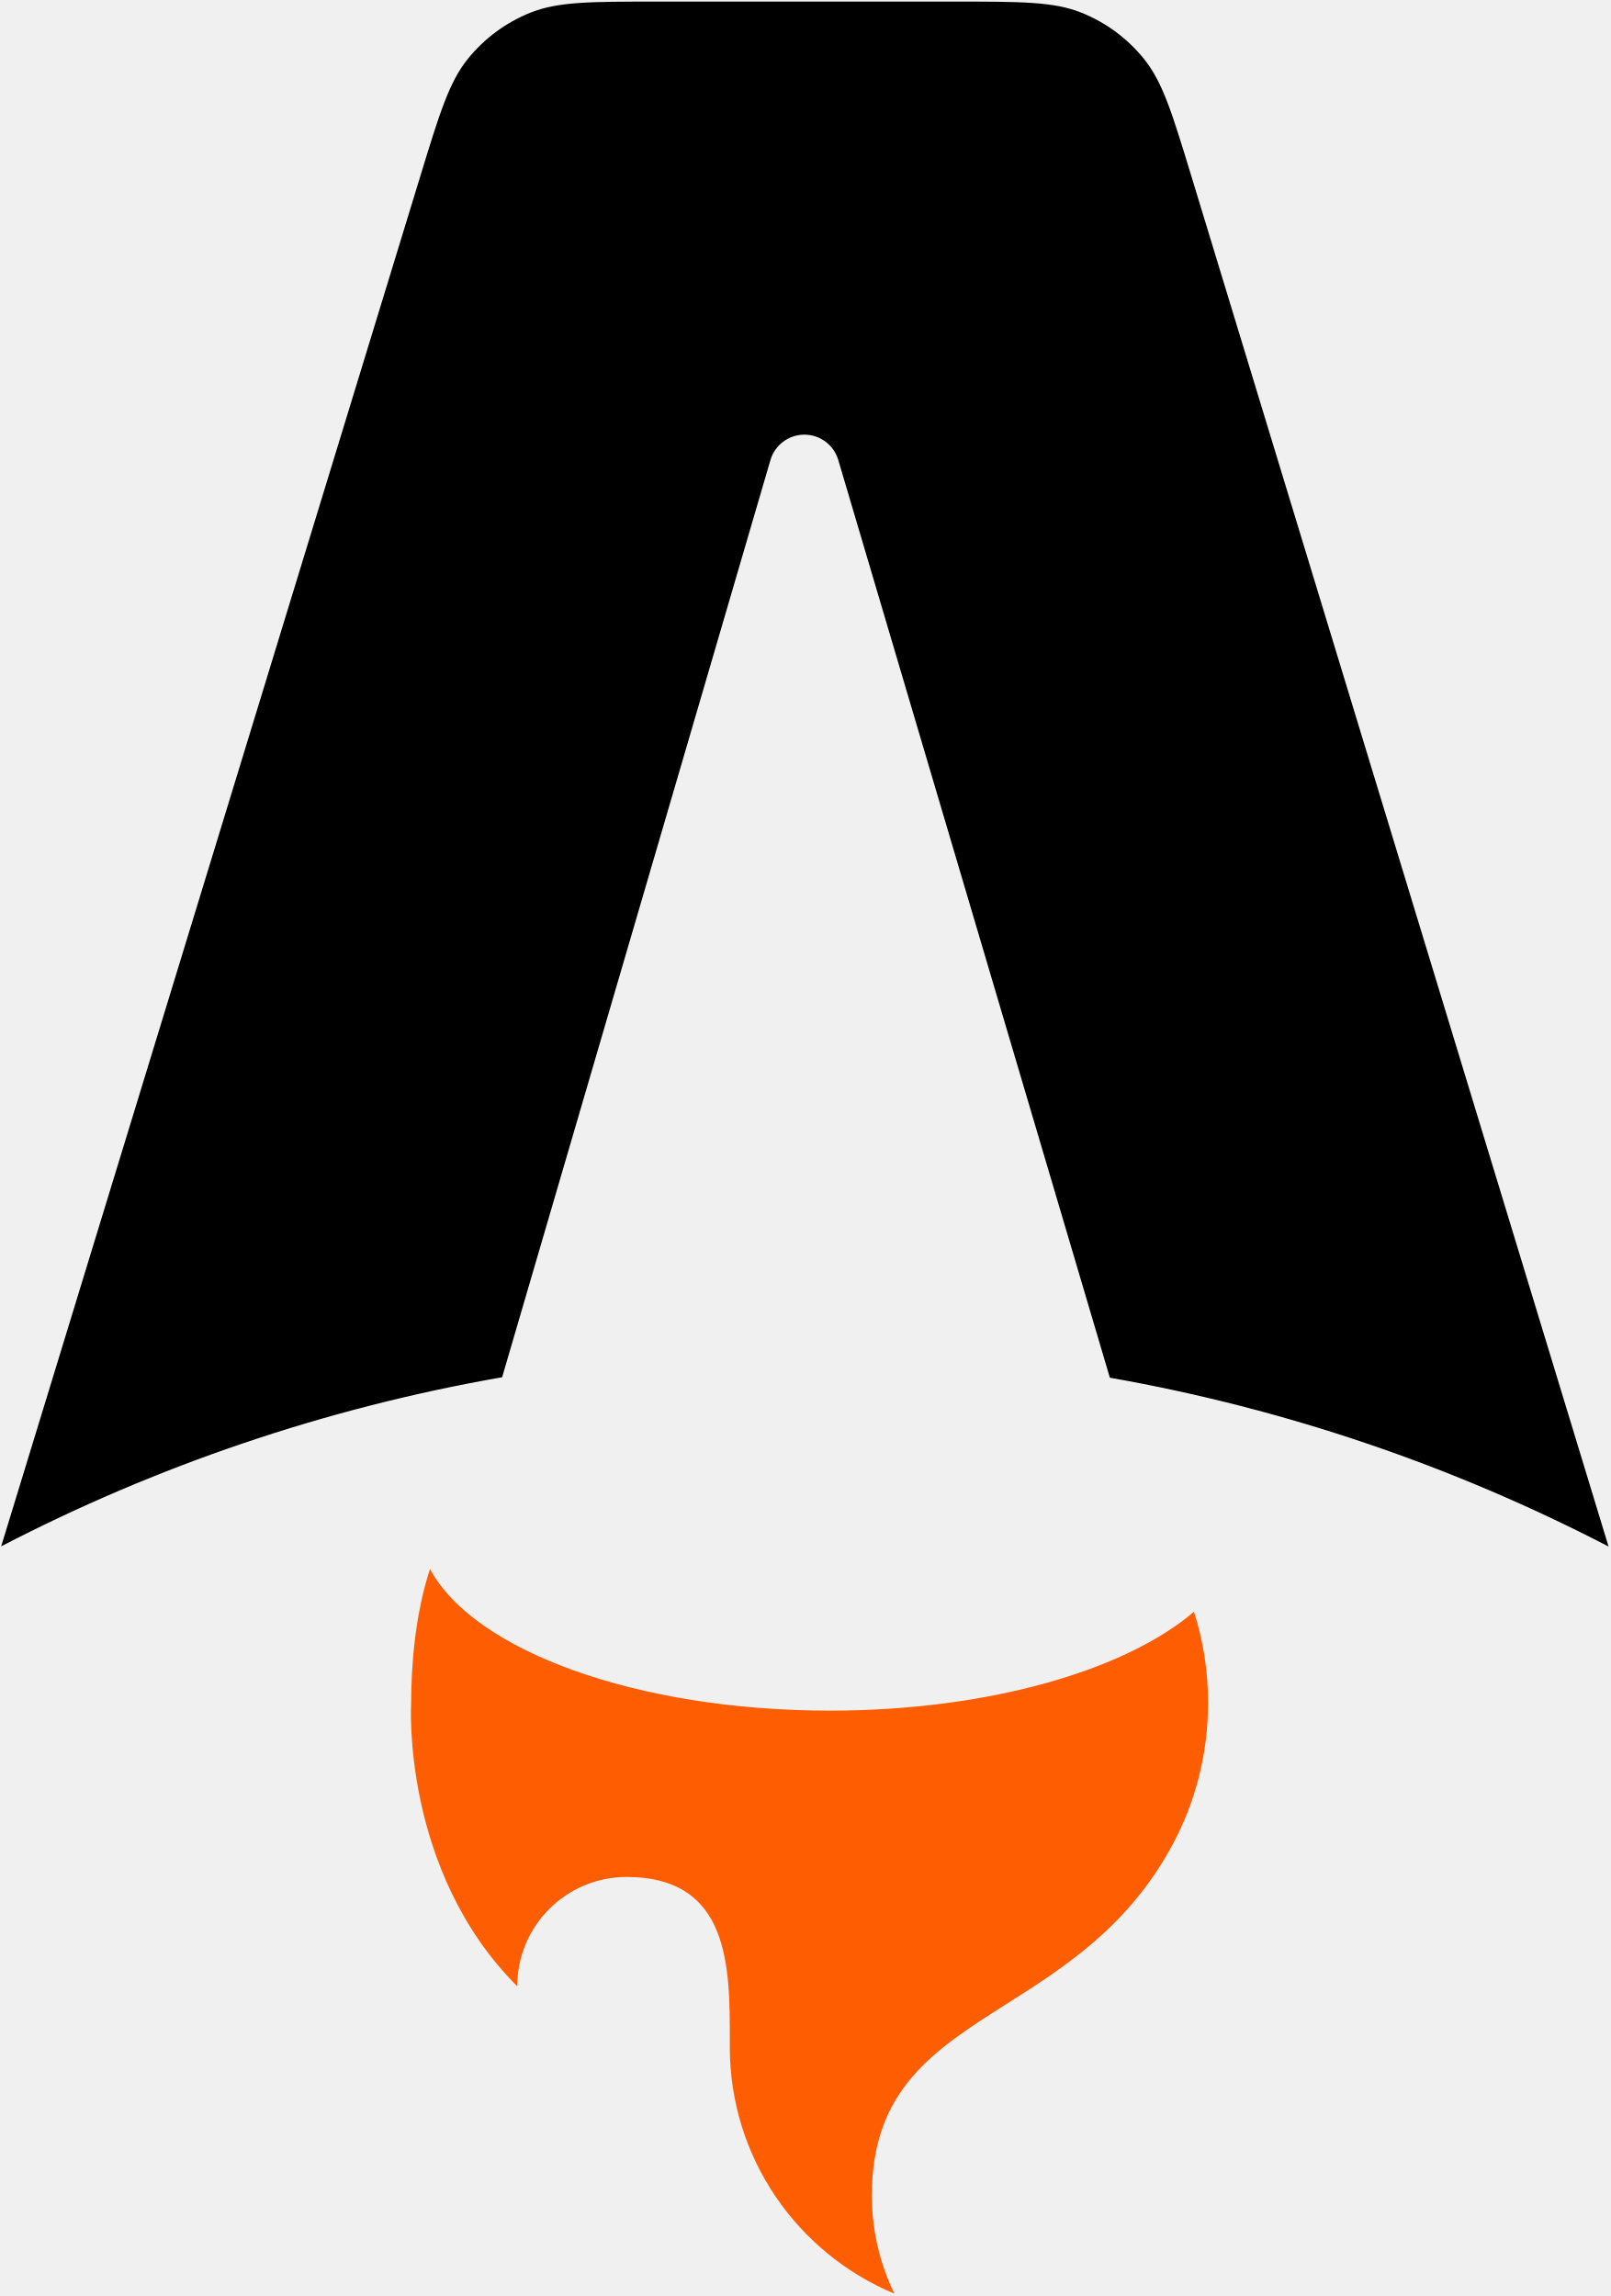
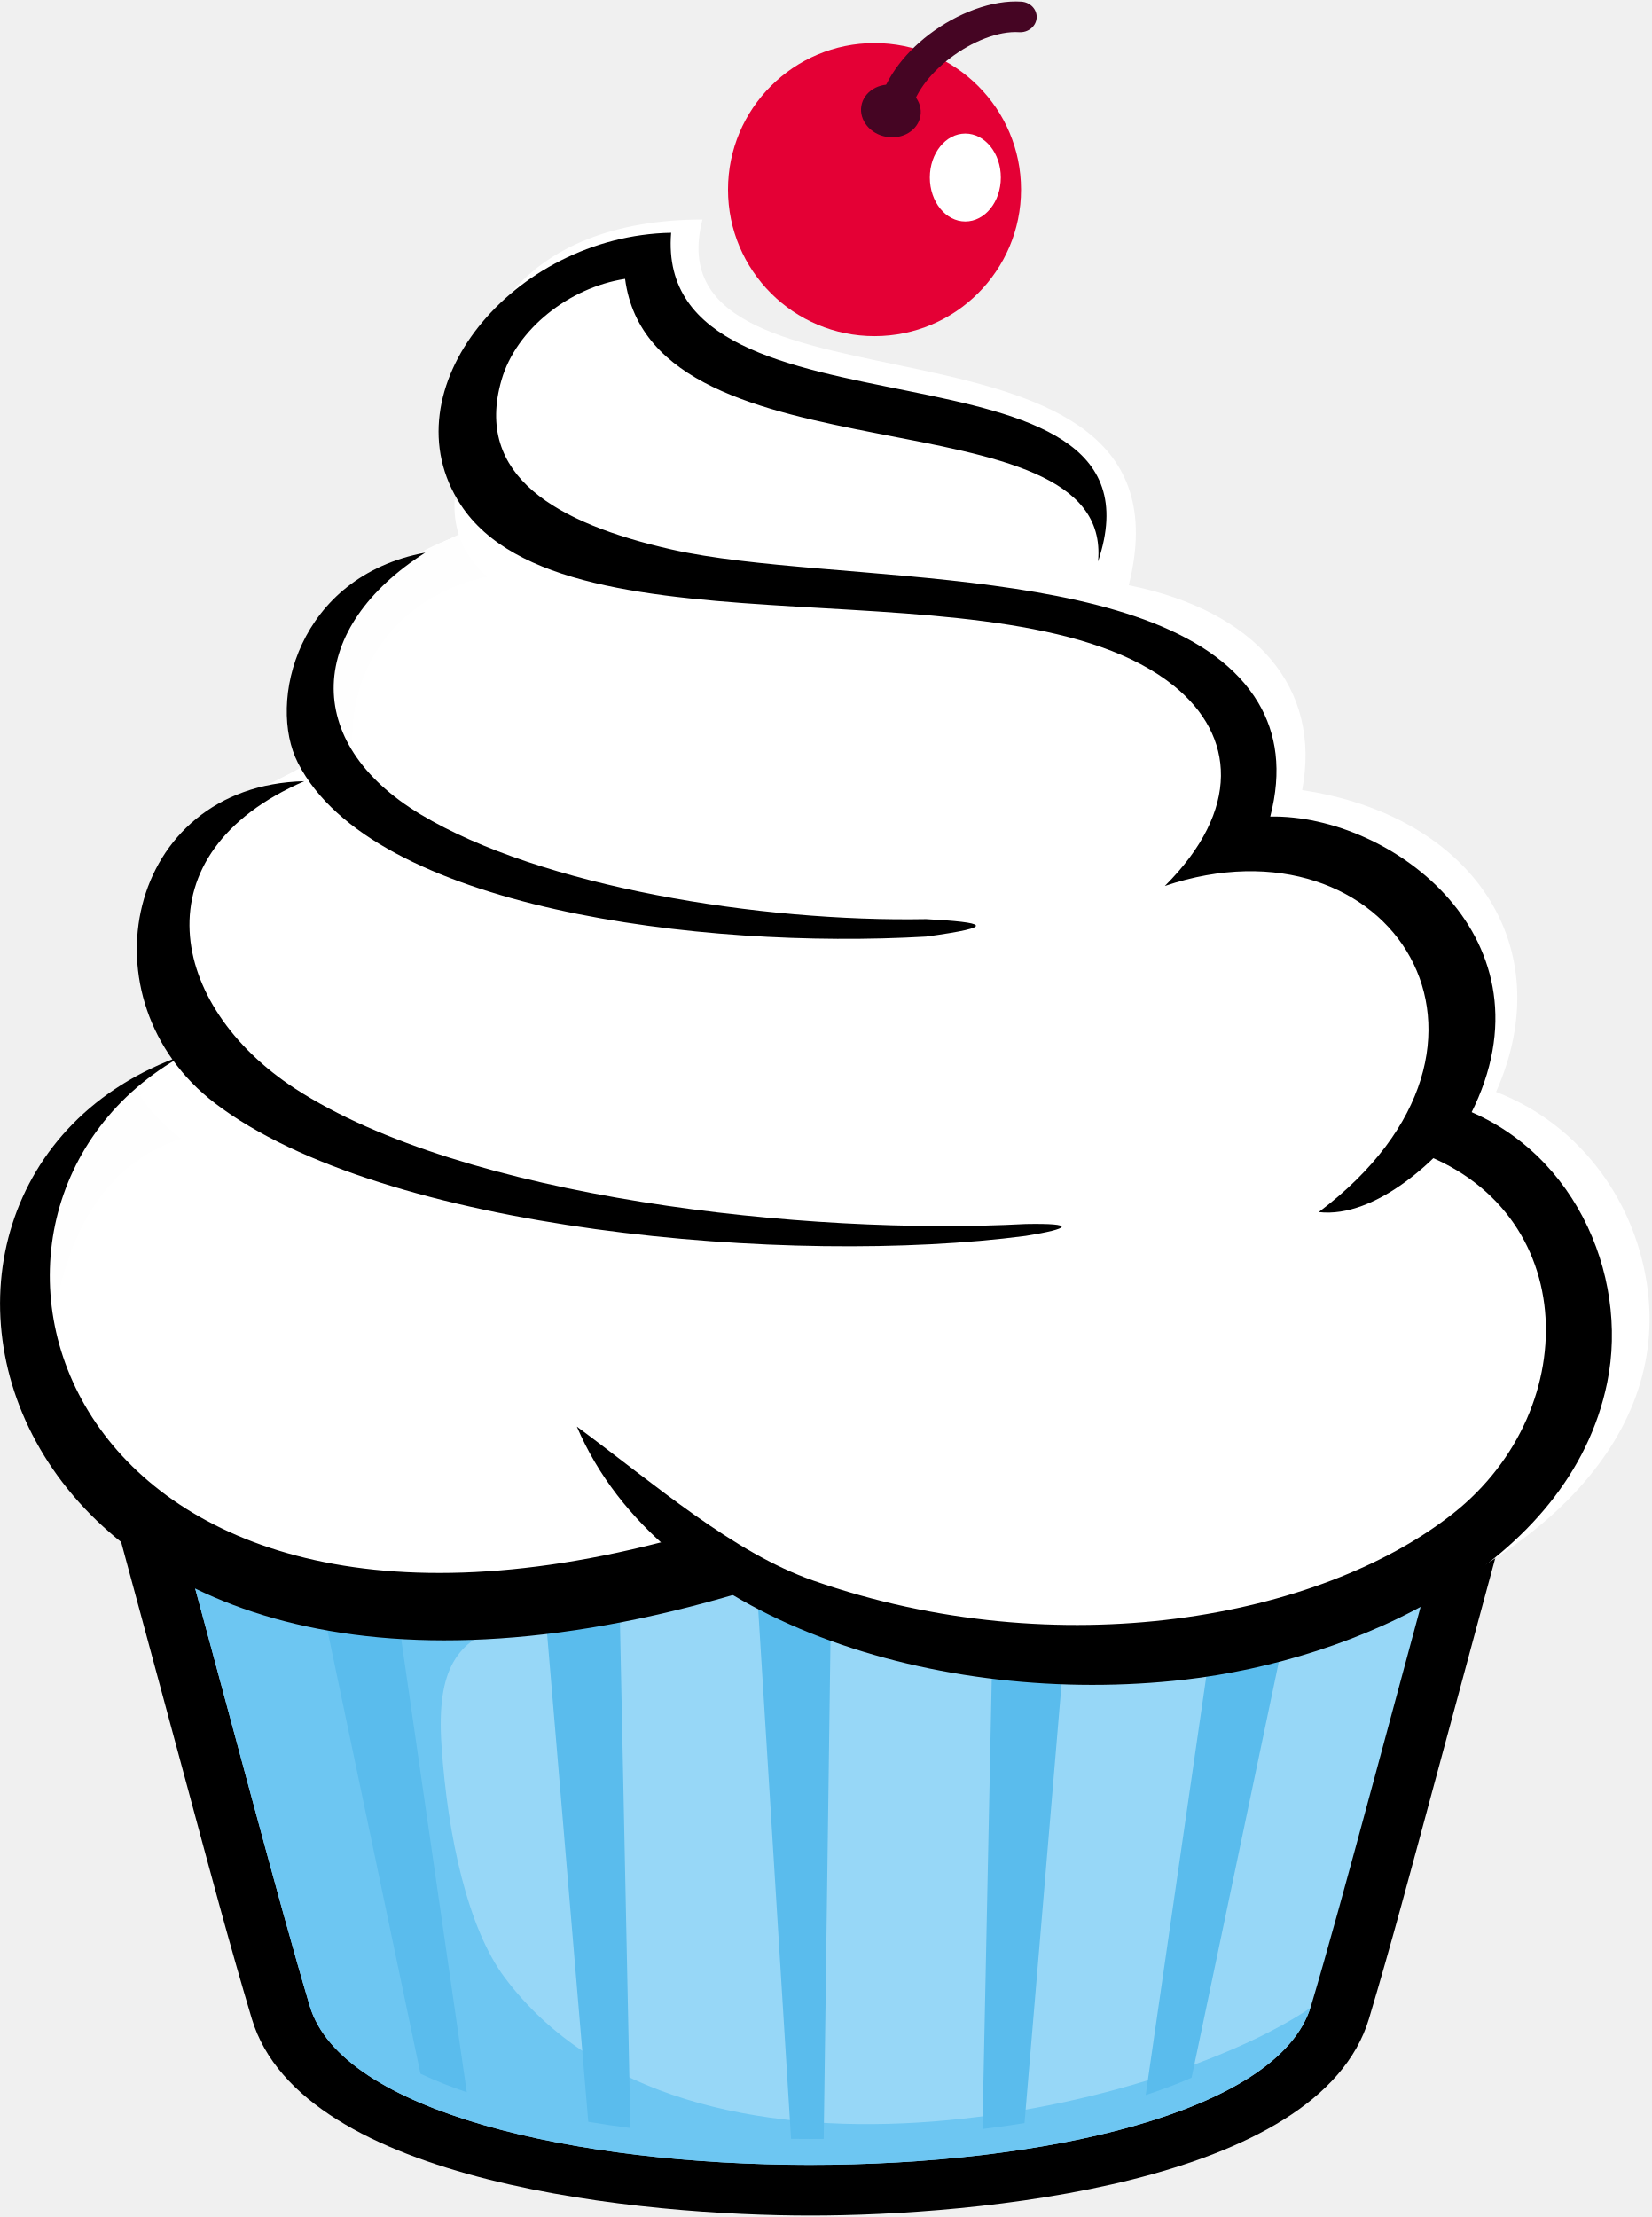
- <svg viewBox="0 0 627 894" fill="none">
-   <path fill-rule="evenodd" clip-rule="evenodd" d="M445.433 22.983C452.722 32.032 456.439 44.243 463.873 68.665L626.281 602.176C566.234 571.026 500.957 548.56 432.115 536.439L326.371 179.099C324.641 173.252 319.27 169.241 313.173 169.241C307.06 169.241 301.68 173.273 299.963 179.14L195.5 536.259C126.338 548.325 60.763 570.832 0.459 602.095L163.664 68.541C171.121 44.162 174.85 31.972 182.14 22.939C188.575 14.965 196.946 8.772 206.454 4.95C217.224 0.622 229.971 0.622 255.466 0.622H372.034C397.562 0.622 410.326 0.622 421.106 4.96C430.622 8.789 438.998 14.995 445.433 22.983Z" fill="currentColor" />
-   <path fill-rule="evenodd" clip-rule="evenodd" d="M464.867 627.566C438.094 650.46 384.655 666.073 323.101 666.073C247.551 666.073 184.229 642.553 167.426 610.921C161.419 629.05 160.072 649.798 160.072 663.052C160.072 663.052 156.114 728.134 201.38 773.401C201.38 749.896 220.435 730.842 243.939 730.842C284.226 730.842 284.181 765.99 284.144 794.506C284.143 795.36 284.142 796.209 284.142 797.051C284.142 840.333 310.595 877.436 348.215 893.075C342.596 881.518 339.444 868.54 339.444 854.825C339.444 813.545 363.679 798.175 391.845 780.311C414.255 766.098 439.155 750.307 456.315 718.629C465.268 702.101 470.352 683.17 470.352 663.052C470.352 650.68 468.43 638.757 464.867 627.566Z" fill="#FF5D01" />
+ <svg xmlns="http://www.w3.org/2000/svg" viewBox="0 0 368 494">
+   <g id="g5317">
+     <g id="g5319">
+       <g id="g5321">
+         <g id="g5327">
+           <path id="path5329" fill="#000000" fill-rule="evenodd" stroke="none" d="M 180.585 308.749 C 200.171 306.75 220.312 306.038 240.001 305.617 C 269.304 304.993 298.696 305.193 328 305.693 L 344.444 305.973 L 340.732 319.53 C 333.463 346.086 326.319 372.666 319.136 399.238 C 314.581 416.093 310.085 433.025 305.072 449.783 C 293.985 486.849 217.033 493.677 180.585 493.677 C 144.139 493.677 67.185 486.849 56.099 449.783 C 51.085 433.025 46.589 416.093 42.035 399.238 C 34.852 372.666 27.709 346.086 20.439 319.53 L 16.727 305.973 L 33.172 305.693 C 62.475 305.193 91.867 304.993 121.169 305.617 C 140.86 306.038 161.001 306.75 180.585 308.749" />
+         </g>
+         <g id="g5331">
+           <path id="path5333" fill="#97d7f7" fill-rule="evenodd" stroke="none" d="M 33.44 316.982 C 100.917 315.834 149.963 316.88 180.585 320.124 C 211.209 316.88 260.253 315.834 327.731 316.982 C 310.508 379.896 299.208 423.363 292.135 447.012 C 278.027 494.176 83.144 494.176 69.036 447.012 C 61.963 423.363 50.663 379.896 33.44 316.982" />
+         </g>
+         <g id="g5335">
+           <path id="path5337" fill="#6dc6f2" fill-rule="evenodd" stroke="none" d="M 321.275 340.66 C 319.55 347.013 319.047 342.06 317.458 347.941 C 276.603 375.02 213.111 371.542 161.938 354.164 C 117.117 363.389 96.09 354.737 98.381 388.841 C 99.761 409.392 104.299 429.775 112.503 440.699 C 153.002 494.631 257.854 470.511 291.983 447.427 C 276.849 494.171 83.102 494.035 69.037 447.013 C 62.257 424.348 51.597 383.479 35.561 324.739 C 141.546 332.699 236.149 337.744 319.365 339.875 C 320.101 340.057 320.737 340.319 321.275 340.66" />
+         </g>
+         <g id="g5339">
+           <path id="path5341" fill="#5abced" fill-rule="evenodd" stroke="none" d="M 93.697 462.079 C 97.13 463.695 100.679 465.063 104.017 466.198 L 84.509 331.405 C 78.882 330.773 72.95 331.459 66.713 333.469 Z" />
+         </g>
+         <g id="g5343">
+           <path id="path5345" fill="#5abced" fill-rule="evenodd" stroke="none" d="M 131.089 472.78 C 134.195 473.304 137.331 473.765 140.481 474.171 L 137.657 337.512 C 132.141 336.359 126.159 336.489 119.709 337.907 Z" />
+         </g>
+         <g id="g5347">
+           <path id="path5349" fill="#5abced" fill-rule="evenodd" stroke="none" d="M 176.28 476.581 C 177.724 476.598 179.161 476.607 180.585 476.607 C 181.571 476.607 182.56 476.603 183.555 476.594 L 185.357 343.995 C 177.631 328.169 171.904 328.857 168.18 346.058 Z" />
+         </g>
+         <g id="g5351">
+           <path id="path5353" fill="#5abced" fill-rule="evenodd" stroke="none" d="M 255.307 466.81 C 258.551 465.765 262.068 464.486 265.529 462.963 L 292.699 333.469 C 286.461 331.459 280.529 330.773 274.903 331.405 Z" />
+         </g>
+         <g id="g5355">
+           <path id="path5357" fill="#5abced" fill-rule="evenodd" stroke="none" d="M 218.925 474.392 C 222.068 474.008 225.197 473.571 228.298 473.075 L 239.702 337.907 C 233.254 336.489 227.272 336.357 221.754 337.512 Z" />
+         </g>
+         <g id="g5359">
+           <path id="path5361" fill="#e40035" fill-rule="evenodd" stroke="none" d="M 194.877 9.602 C 212.908 9.602 227.526 24.219 227.526 42.25 C 227.526 60.282 212.908 74.899 194.877 74.899 C 176.845 74.899 162.228 60.282 162.228 42.25 C 162.228 24.219 176.845 9.602 194.877 9.602" />
+         </g>
+         <g id="g5363">
+           <path id="path5365" fill="#ffffff" fill-rule="evenodd" stroke="none" d="M 215.112 29.76 C 219.481 29.76 223.024 34.146 223.024 39.555 C 223.024 44.964 219.481 49.35 215.112 49.35 C 210.743 49.35 207.2 44.964 207.2 39.555 C 207.2 34.146 210.743 29.76 215.112 29.76" />
+         </g>
+         <g id="g5367">
+           <path id="path5369" fill="#ffffff" fill-rule="evenodd" stroke="none" d="M 40.046 237.617 C 26.494 212.459 30.922 184.969 70.907 169.874 C 63.259 148.766 74.932 129.745 106.599 117.35 C 95.858 72.631 117.754 48.919 156.532 48.919 C 144.054 97.149 268.438 63.154 251.531 130.406 C 279.924 136.154 294.504 153.259 290.174 176.059 C 327.842 181.694 347.872 210.666 333.38 243.311 C 352.938 250.863 364.888 268.727 367.199 287.61 C 375.792 357.863 239.04 400.086 159.458 349.746 C -14.701 386.686 -22.485 254.767 40.046 237.617" />
+         </g>
+         <g id="g5371">
+           <path id="path5373" fill="#ffffff" fill-rule="evenodd" stroke="none" d="M 298.363 266.13 C 323.455 242.301 303.289 197 266.905 195.042 C 316.394 180.417 341.503 245.138 298.363 266.13" />
+         </g>
+         <g id="g5375">
+           <path id="path5377" fill="#ffffff" fill-rule="evenodd" stroke="none" d="M 110.703 281.383 C 83.818 277.794 58.412 266.535 43.838 273.483 C 12.842 288.259 26.648 336.2 75.486 340.239 C 100.186 342.28 125.418 336.155 135.624 321.966 C 144.57 337.448 156.732 346.341 156.732 346.341 C 108.41 359.828 69.355 354.903 44.635 343.594 C 41.279 343.545 41.115 342.412 34.55 341.176 C -14.224 313.829 -3.724 245.839 47.14 237.862 C 25.374 210.271 42.827 179.146 74.203 170.56 C 69.531 178.092 159.048 217.215 226.654 205.664 C 187.879 214.664 146.908 207 107.306 194.965 C 81.807 187.216 74.442 199.892 75.482 212.474 C 77.263 234.023 96.898 248.04 123.228 256.865 C 180.243 275.977 250.835 272.529 305.99 260.683 C 257.572 290.005 166.507 288.833 110.703 281.383" />
+         </g>
+         <g id="g5379">
+           <path id="path5381" fill="#fefefe" fill-rule="evenodd" stroke="none" d="M 36.075 237.395 C 39.325 241.406 45.498 247.761 49.149 252.103 C 25.589 253.874 11.442 274.265 11.018 307.666 C 3.342 274.897 10.242 251.474 36.075 237.395" />
+         </g>
+         <g id="g5383">
+           <path id="path5385" fill="#ffffff" fill-rule="evenodd" stroke="none" d="M 52.769 177.369 C 35.546 187.967 33.248 204.98 45.881 228.408 C 40.313 202.561 64.401 179.927 78.837 187.553 C 76.27 183.764 71.238 177.797 68.22 174.3 C 62.477 174.613 57.326 175.636 52.769 177.369" />
+         </g>
+         <g id="g5387">
+           <path id="path5389" fill="#ffffff" fill-rule="evenodd" stroke="none" d="M 44.528 234.164 C 68.652 263.722 132.833 277.24 237.081 274.71 C 158.04 296.066 45.225 274.361 29.956 241.813 C 33.64 238.995 37.283 236.846 40.885 235.365 C 42.256 234.962 43.471 234.561 44.528 234.164" />
+         </g>
+         <g id="g5391">
+           <path id="path5393" fill="#ffffff" fill-rule="evenodd" stroke="none" d="M 339.762 273.892 C 358.006 341.892 197.66 391.095 122.278 303.716 C 123.256 324.329 139.152 338.08 150.341 350.521 C 111.456 358.921 74.422 355.812 39.24 341.195 C 71.401 362.876 112.729 366.269 160.001 353.423 C 264.826 411.699 389.092 327.252 339.762 273.892" />
+         </g>
+         <g id="g5395">
+           <path id="path5397" fill="#ffffff" fill-rule="evenodd" stroke="none" d="M 324.782 250.469 C 316.338 255.911 311.254 260.997 309.53 265.721 C 334.542 273.396 345.073 291.553 341.125 320.194 C 357.398 292.303 351.951 269.061 324.782 250.469" />
+         </g>
+         <g id="g5399">
+           <path id="path5401" fill="#ffffff" fill-rule="evenodd" stroke="none" d="M 256.361 150.042 C 274.77 110.18 121.161 140.167 120.981 86.576 C 120.947 76.626 129.514 66.158 142.309 61.682 C 117.606 59.778 103.293 74.506 99.371 105.862 C 106.051 113.132 117.226 119.298 134.741 124.376 C 173.59 135.642 226.765 126.854 256.361 150.042" />
+         </g>
+         <g id="g5403">
+           <path id="path5405" fill="#ffffff" fill-rule="evenodd" stroke="none" d="M 115.857 115.999 C 79.226 121.03 50.01 155.842 85.205 185.671 C 110.219 206.875 220.875 215.47 251.381 203.078 C 198.661 201.442 154.638 194.954 128.815 185.237 C 88.641 170.122 89.731 133.625 115.857 115.999" />
+         </g>
+         <g id="g5407">
+           <path id="path5409" fill="#fefefe" fill-rule="evenodd" stroke="none" d="M 102.094 119.18 C 107.326 116.134 110.289 118.388 116.014 127.496 C 90.276 128.994 74.921 148.808 79.245 172.164 C 59.816 133.908 96.448 122.47 102.094 119.18" />
+         </g>
+         <g id="g5411">
+           <path id="path5413" fill="#ffffff" fill-rule="evenodd" stroke="none" d="M 141.926 54.287 C 135.71 103.803 256.59 77.894 243.496 122.456 C 216.542 91.863 109.156 112.455 141.926 54.287" />
+         </g>
+         <g id="g5415">
+           <path id="path5417" fill="#ffffff" fill-rule="evenodd" stroke="none" d="M 101.307 111.29 C 132.22 135.396 308.168 120.958 267.859 188.914 C 272.48 153.909 223.244 146.232 197.315 144.928 C 150.579 142.577 99.647 141.277 101.307 111.29" />
+         </g>
+         <g id="g5419">
+           <path id="path5421" fill="#000000" fill-rule="evenodd" stroke="none" d="M 149.555 51.864 C 114.295 52.556 85.965 86.905 102.641 112.445 C 126.201 148.529 225.484 123.467 261.672 152.896 C 275.204 163.9 276.572 180.423 259.581 197.412 C 309.805 180.509 343.712 232.493 293.868 270.08 C 306.529 271.56 321.171 258.087 327.777 248.153 C 347.304 209.416 310.2 181.461 283.063 181.949 C 285.709 171.773 284.455 163.445 280.405 156.613 C 261.275 124.343 185.589 130.603 149.588 122.427 C 124.037 116.625 105.539 106.076 111.773 84.608 C 115.024 73.413 126.759 64.073 139.292 62.141 C 145.419 108.805 248.301 86.393 244.688 125.129 C 262.667 71.543 145.467 101.756 149.555 51.864" />
+         </g>
+         <g id="g5423">
+           <path id="path5425" fill="#000000" fill-rule="evenodd" stroke="none" d="M 40.835 235.149 C -20.403 269.062 11.438 380.373 150.326 342.87 C 149.262 343.289 162.921 354.158 165.17 354.854 C -2.997 405.024 -39.457 263.238 40.835 235.149" />
+         </g>
+         <g id="g5427" />
+         <g id="g5431" />
+         <g id="g5435" />
+         <g id="g5439">
+           <path id="path5441" fill="#ffffff" fill-rule="evenodd" stroke="none" d="M 70.771 168.361 C 87.045 191.563 135.125 201.702 215.019 207.435 C 148.842 225.391 70.97 204.559 58.278 175.686 C 59.335 174.949 71.361 169.21 70.771 168.361" />
+         </g>
+         <g id="g5443">
+           <path id="path5445" fill="#000000" fill-rule="evenodd" stroke="none" d="M 206.359 208.701 C 156.099 211.601 82.939 202.425 66.391 169.997 C 59.49 156.472 66.307 128.449 94.77 123.139 C 68.639 139.748 66.833 165.323 93.761 181.491 C 120.574 197.588 169.409 205.492 206.377 204.807 C 219.65 205.529 222.646 206.481 206.359 208.701" />
+         </g>
+         <g id="g5447">
+           <path id="path5449" fill="#000000" fill-rule="evenodd" stroke="none" d="M 228.557 275.383 C 176.392 282.225 85.291 274.376 47.904 245.827 C 17.9 222.915 28.04 175.024 67.807 174.071 C 30.628 190.14 37.532 224.188 65.763 242.571 C 103.315 267.021 179.821 275.352 228.569 272.739 C 239.805 272.529 238.715 273.756 228.557 275.383" />
+         </g>
+         <g id="g5451">
+           <path id="path5453" fill="#000000" fill-rule="evenodd" stroke="none" d="M 313.206 255.78 C 317.202 250.919 320.47 246.561 323.012 245.975 C 350.46 254.671 363.098 283.904 358.146 308.075 C 349.772 348.961 301.74 369.919 264.045 374.257 C 209.477 380.543 147.168 361.452 128.544 317.879 C 146.144 330.892 163.304 345.929 181.246 352.197 C 236.028 371.335 294.128 360.7 323.829 337.217 C 353.596 313.681 352.154 267.492 313.206 255.78" />
+         </g>
+         <g id="g5455" />
+         <g id="g5459" />
+         <g id="g5463" />
+         <g id="g5467" />
+         <g id="g5471" />
+         <g id="g5475" />
+         <g id="g5479" />
+         <g id="g5483" />
+         <g id="g5487" />
+         <g id="g5491" />
+         <g id="g5495" />
+         <g id="g5499" />
+         <g id="g5503">
+           <path id="path5505" fill="#ffffff" fill-rule="evenodd" stroke="none" d="M 136.502 306.039 C 148.19 336.147 213.071 357.563 251.21 340.343 C 197.977 339.09 160.063 327.098 136.502 306.039" />
+         </g>
+         <g id="g5507">
+           <path id="path5509" fill="#450523" stroke="none" d="M 202.771 25.771 C 202.461 27.631 200.589 28.904 198.591 28.616 C 196.592 28.328 195.223 26.588 195.532 24.728 C 196.644 18.163 201.259 12.085 207.053 7.67 C 213.343 2.879 221.193 -0.064 227.597 0.364 C 229.62 0.496 231.143 2.13 231.001 4.011 C 230.859 5.892 229.104 7.309 227.08 7.177 C 222.531 6.874 216.641 9.2 211.708 12.96 C 207.164 16.422 203.576 21.012 202.771 25.771" />
+         </g>
+         <g id="g5511">
+           <path id="path5513" fill="#450523" fill-rule="evenodd" stroke="none" d="M 199.519 18.946 C 203.154 19.571 205.655 22.662 205.106 25.85 C 204.558 29.037 201.167 31.113 197.531 30.487 C 193.898 29.862 191.396 26.771 191.944 23.583 C 192.494 20.397 195.883 18.321 199.519 18.946" />
+         </g>
+         <g id="g5515" />
+         <g id="g5519" />
+         <g id="g5523" />
+         <g id="g5527" />
+         <g id="g5531" />
+         <g id="g5535" />
+         <g id="g5539" />
+       </g>
+     </g>
+   </g>
</svg>
